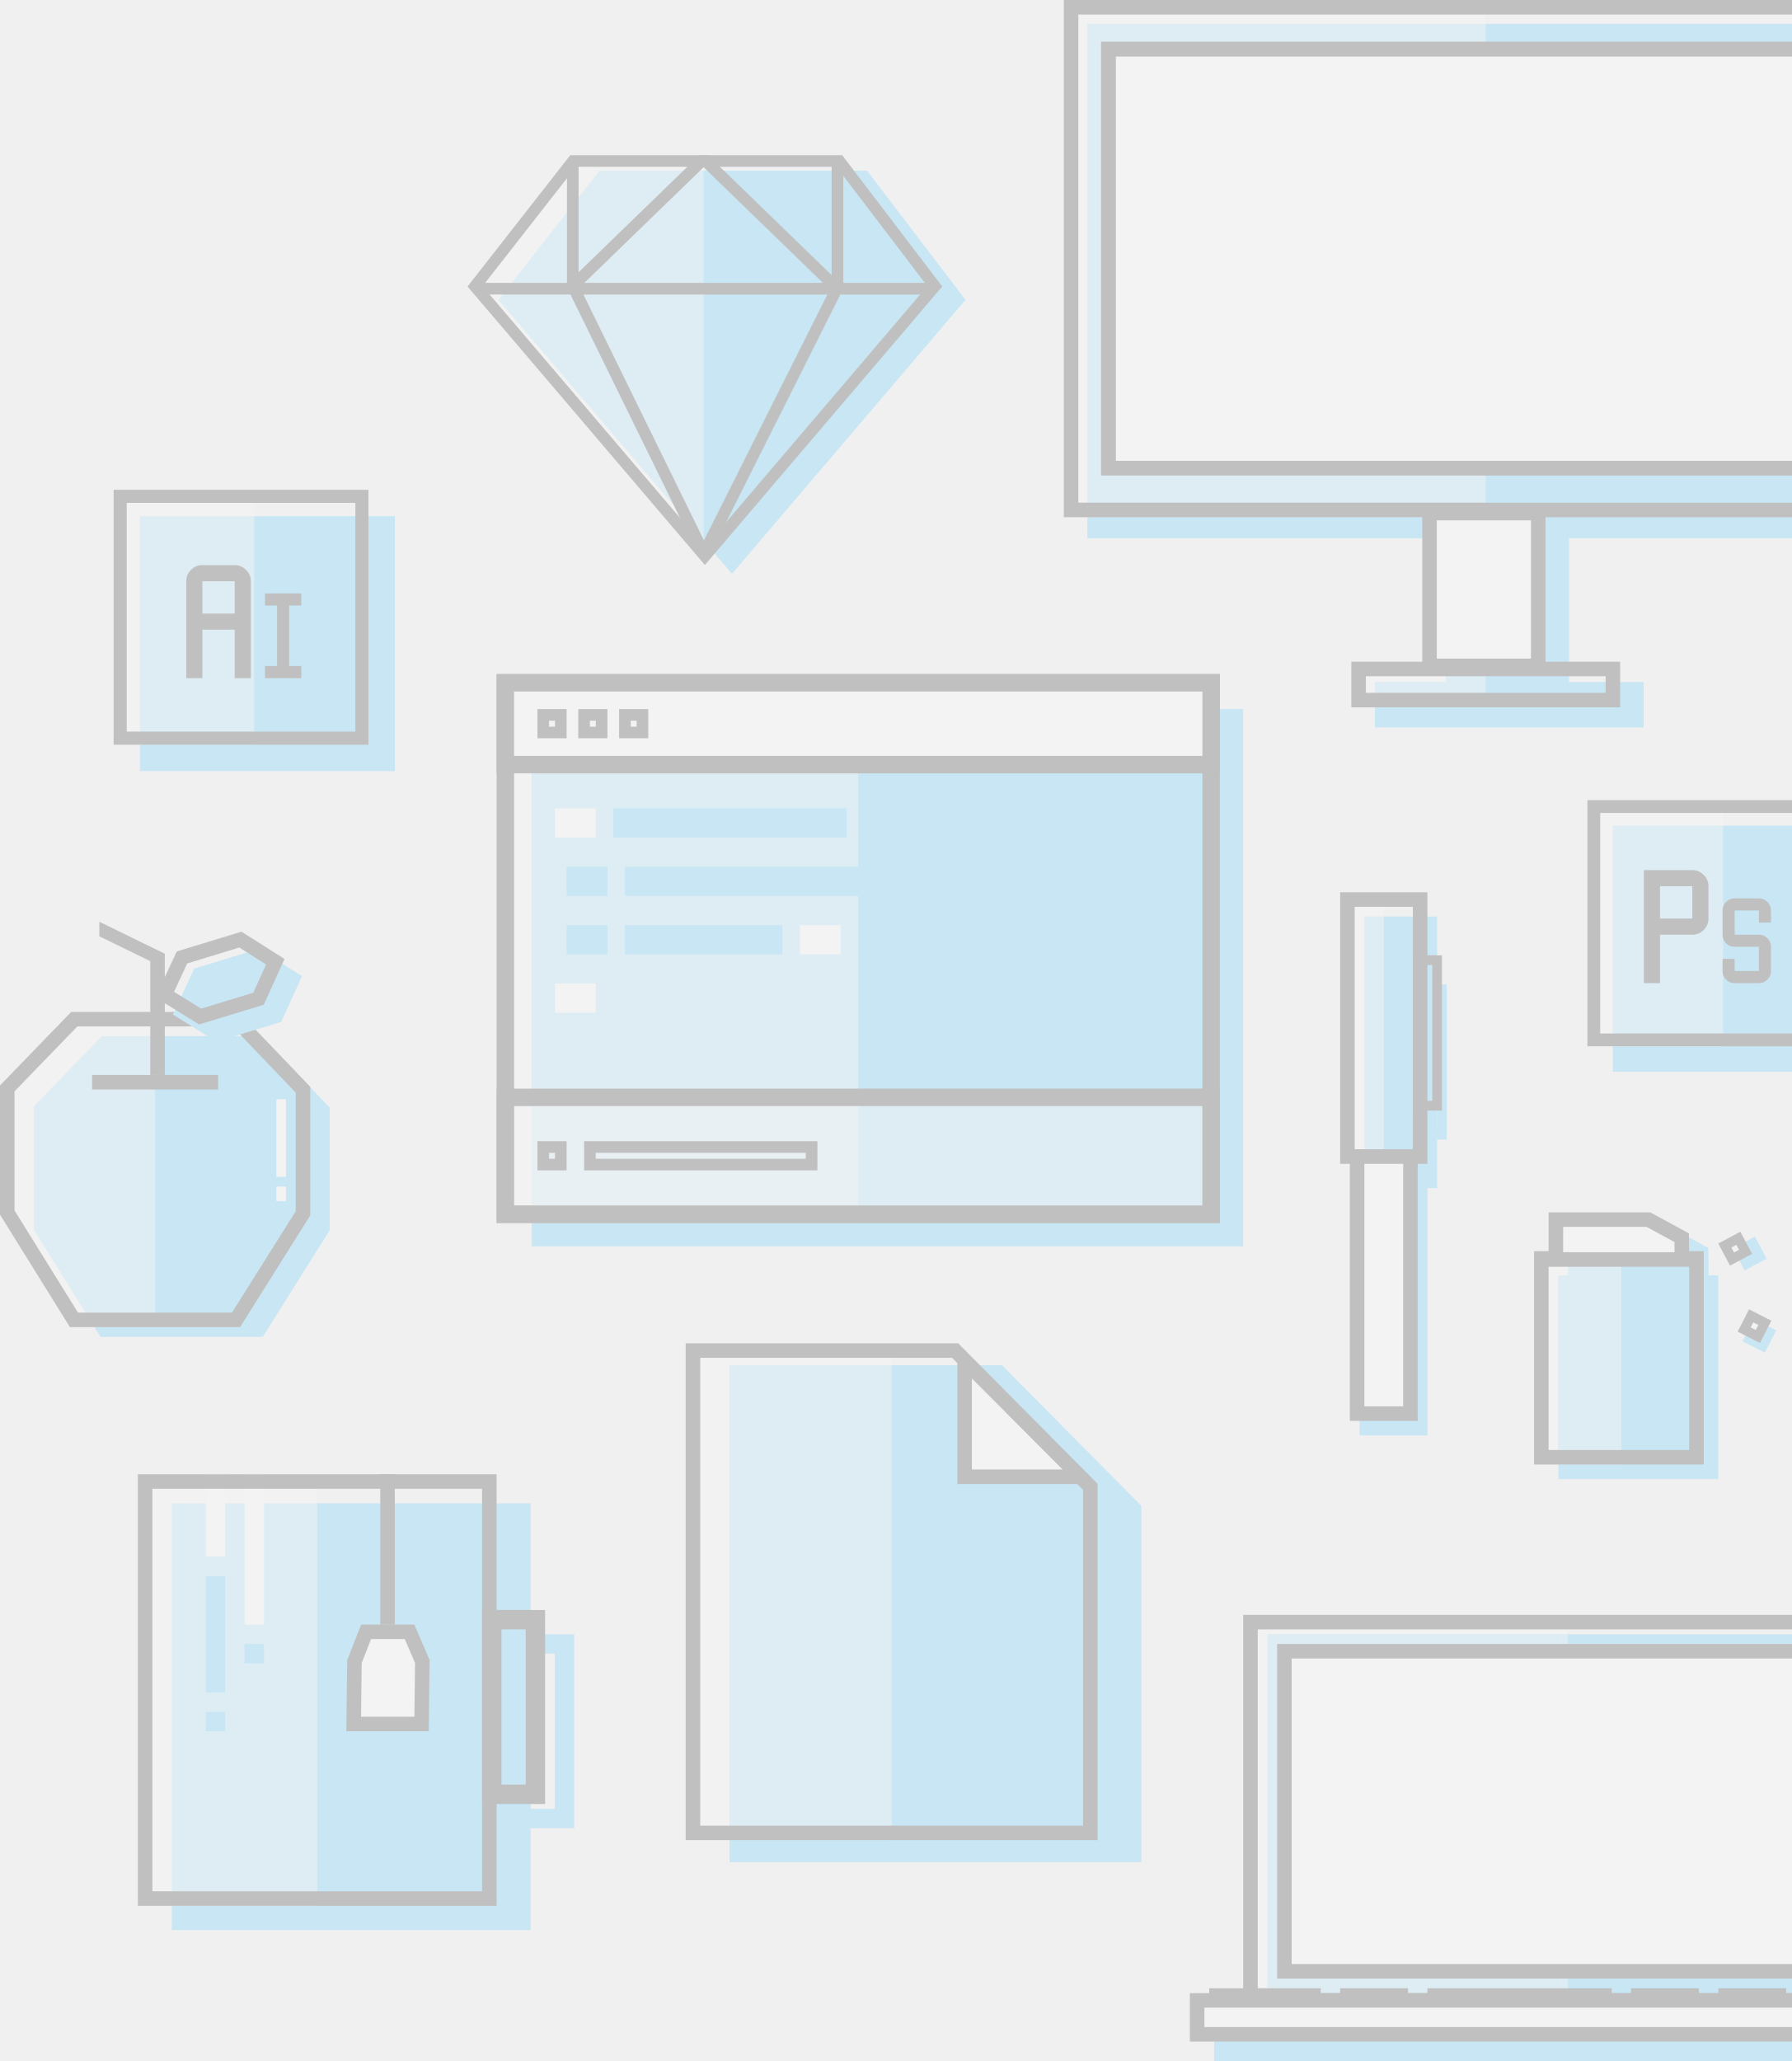
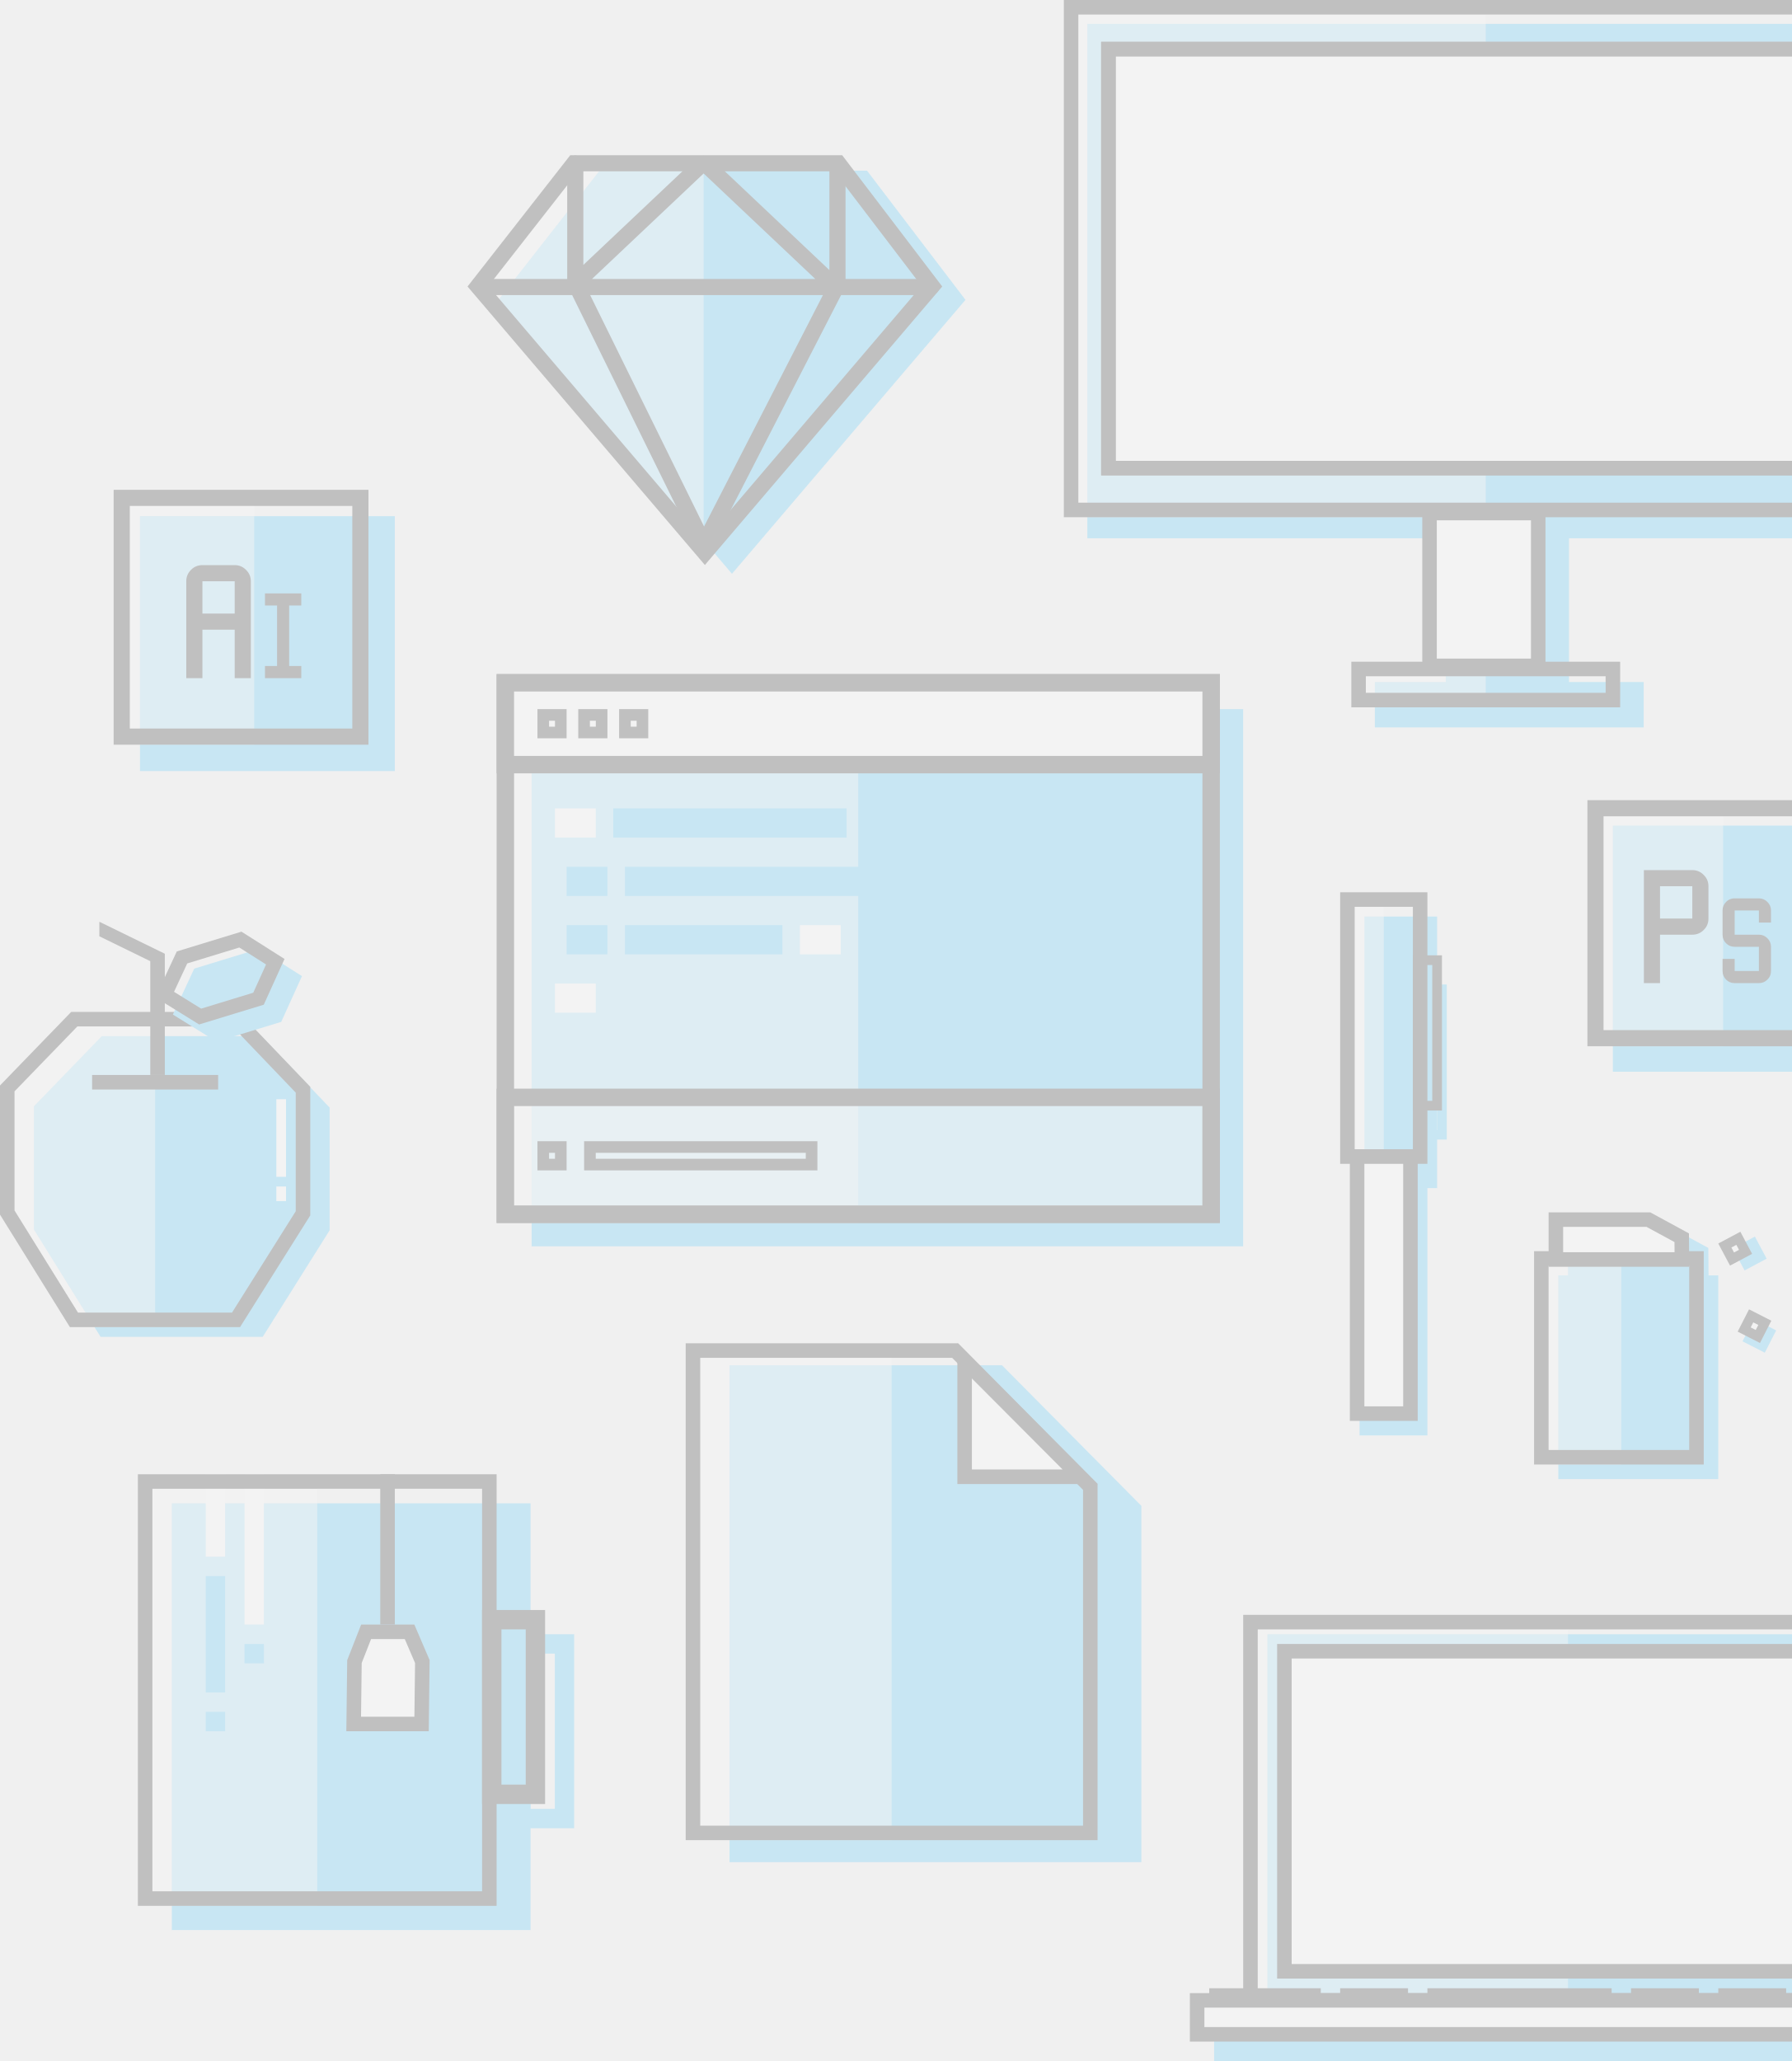
<svg xmlns="http://www.w3.org/2000/svg" xmlns:xlink="http://www.w3.org/1999/xlink" width="333" height="383" viewBox="0 0 333 383">
  <defs>
    <path id="a" d="M0 0h156.145v96.113H0z" />
    <mask id="K" x="0" y="0" width="156.145" height="96.113" fill="#fff">
      <use xlink:href="#a" />
    </mask>
    <path id="b" d="M66.622 93.993h22.901v31.095H66.622z" />
    <mask id="L" x="0" y="0" width="22.901" height="31.095" fill="#fff">
      <use xlink:href="#b" />
    </mask>
    <path id="c" d="M6.94 7.774h142.266v80.565H6.94z" />
    <mask id="M" x="0" y="0" width="142.266" height="80.565" fill="#fff">
      <use xlink:href="#c" />
    </mask>
    <path id="d" d="M6.94 7.774h142.266v80.565H6.94z" />
    <mask id="N" x="0" y="0" width="142.266" height="80.565" fill="#fff">
      <use xlink:href="#d" />
    </mask>
    <path id="e" d="M53.436 122.968h49.966v8.481H53.436z" />
    <mask id="O" x="0" y="0" width="49.966" height="8.481" fill="#fff">
      <use xlink:href="#e" />
    </mask>
    <path id="f" d="M0 0h134.42v101.998H0z" />
    <mask id="P" x="0" y="0" width="134.42" height="101.998" fill="#fff">
      <use xlink:href="#f" />
    </mask>
    <path id="g" d="M0 77.041h134.42v24.957H0z" />
    <mask id="Q" x="0" y="0" width="134.42" height="24.957" fill="#fff">
      <use xlink:href="#g" />
    </mask>
    <path id="h" d="M0 0h134.42v18.447H0z" />
    <mask id="R" x="0" y="0" width="134.42" height="18.447" fill="#fff">
      <use xlink:href="#h" />
    </mask>
    <path id="i" d="M7.588 6.511h5.42v5.425h-5.42z" />
    <mask id="S" x="0" y="0" width="5.42" height="5.425" fill="#fff">
      <use xlink:href="#i" />
    </mask>
    <path id="j" d="M15.176 6.511h5.42v5.425h-5.42z" />
    <mask id="T" x="0" y="0" width="5.42" height="5.425" fill="#fff">
      <use xlink:href="#j" />
    </mask>
    <path id="k" d="M22.765 6.511h5.42v5.425h-5.42z" />
    <mask id="U" x="0" y="0" width="5.42" height="5.425" fill="#fff">
      <use xlink:href="#k" />
    </mask>
    <path id="l" d="M7.588 86.807h5.42v5.425h-5.42z" />
    <mask id="V" x="0" y="0" width="5.42" height="5.425" fill="#fff">
      <use xlink:href="#l" />
    </mask>
    <path id="m" d="M16.261 86.807h43.361v5.425H16.261z" />
    <mask id="W" x="0" y="0" width="43.361" height="5.425" fill="#fff">
      <use xlink:href="#m" />
    </mask>
    <path id="n" d="M19.097 0h50.532L88.23 24.404 44.115 76.157 0 24.407z" />
    <mask id="X" x="0" y="0" width="88.23" height="76.157" fill="#fff">
      <use xlink:href="#n" />
    </mask>
    <path id="o" d="M13.23 17.122h31.114l13.321 13.913v23.903l-13.054 20.76H12.994L0 54.79V30.787z" />
    <mask id="Y" x="0" y="0" width="57.665" height="58.576" fill="#fff">
      <use xlink:href="#o" />
    </mask>
    <path id="p" d="M17.119 28.838h23.426v2.704H17.119z" />
    <mask id="Z" x="0" y="0" width="23.426" height="2.704" fill="#fff">
      <use xlink:href="#p" />
    </mask>
    <path id="q" d="M7.657 4.501l7.19-6.17 7.001 6.17V17.07l-7.188 6.293-7.003-6.293z" />
    <mask id="aa" x="0" y="0" width="14.191" height="25.033" fill="#fff">
      <use xlink:href="#q" />
    </mask>
    <path id="r" d="M69.378 29.739h11.713v36.047H69.378z" />
    <mask id="ab" x="0" y="0" width="11.713" height="36.047" fill="#fff">
      <use xlink:href="#r" />
    </mask>
    <path id="s" d="M0 0h66.675v80.205H0z" />
    <mask id="ac" x="0" y="0" width="66.675" height="80.205" fill="#fff">
      <use xlink:href="#s" />
    </mask>
    <path id="t" d="M63.972 25.233h11.713V61.28H63.972z" />
    <mask id="ad" x="0" y="0" width="11.713" height="36.047" fill="#fff">
      <use xlink:href="#t" />
    </mask>
    <path id="u" d="M41.5 27.936h9.884l2.84 6.607-.163 13.22H38.744l.163-13.208z" />
    <mask id="ae" x="0" y="0" width="15.48" height="19.826" fill="#fff">
      <use xlink:href="#u" />
    </mask>
    <path id="v" d="M0 0h50.647l25.905 26.127V92.34H0z" />
    <mask id="af" x="0" y="0" width="76.552" height="92.34" fill="#fff">
      <use xlink:href="#v" />
    </mask>
    <path id="w" d="M50.492 0l26.06 26.15h-26.06z" />
    <mask id="ag" x="0" y="0" width="26.06" height="26.149" fill="#fff">
      <use xlink:href="#w" />
    </mask>
    <path id="x" d="M0 0h47.36v47.368H0z" />
    <mask id="ah" x="0" y="0" width="47.36" height="47.368" fill="#fff">
      <use xlink:href="#x" />
    </mask>
    <path id="y" d="M9.911 0h112.627v72.995H9.911z" />
    <mask id="ai" x="0" y="0" width="112.627" height="72.995" fill="#fff">
      <use xlink:href="#y" />
    </mask>
    <path id="z" d="M16.218 5.407h100.013v62.181H16.218z" />
    <mask id="aj" x="0" y="0" width="100.013" height="62.181" fill="#fff">
      <use xlink:href="#z" />
    </mask>
    <path id="A" d="M0 70.292h131.548v9.012H0z" />
    <mask id="ak" x="0" y="0" width="131.548" height="9.012" fill="#fff">
      <use xlink:href="#A" />
    </mask>
    <path id="B" d="M14.416 17.122h5.406V45.96h-5.406z" />
    <mask id="al" x="0" y="0" width="5.406" height="28.838" fill="#fff">
      <use xlink:href="#B" />
    </mask>
    <path id="C" d="M0 0h16.218v50.466H0z" />
    <mask id="am" x="0" y="0" width="16.218" height="50.466" fill="#fff">
      <use xlink:href="#C" />
    </mask>
    <path id="D" d="M13.515 11.715h5.406v28.838h-5.406z" />
    <mask id="an" x="0" y="0" width="5.406" height="28.838" fill="#fff">
      <use xlink:href="#D" />
    </mask>
    <path id="E" d="M1.802 47.762h12.614v50.466H1.802z" />
    <mask id="ao" x="0" y="0" width="12.614" height="50.466" fill="#fff">
      <use xlink:href="#E" />
    </mask>
    <path id="F" d="M0 7.209h31.536v39.652H0z" />
    <mask id="ap" x="0" y="0" width="31.536" height="39.652" fill="#fff">
      <use xlink:href="#F" />
    </mask>
    <path id="G" d="M2.703 0h18.892l7.192 3.91.045 6.201H2.703z" />
    <mask id="aq" x="0" y="0" width="26.129" height="10.111" fill="#fff">
      <use xlink:href="#G" />
    </mask>
    <path id="H" d="M35.058 4.424h4.649v4.65h-4.649z" />
    <mask id="ar" x="0" y="0" width="4.649" height="4.65" fill="#fff">
      <use xlink:href="#H" />
    </mask>
    <path id="I" d="M38.645 18.826h4.649v4.65h-4.649z" />
    <mask id="as" x="0" y="0" width="4.649" height="4.65" fill="#fff">
      <use xlink:href="#I" />
    </mask>
    <path id="J" d="M0 0h45.727v45.735H0z" />
    <mask id="at" x="0" y="0" width="45.727" height="45.735" fill="#fff">
      <use xlink:href="#J" />
    </mask>
  </defs>
  <g fill="none" fill-rule="evenodd" opacity=".2">
    <g transform="translate(197.718)">
      <path d="M70.993 126.742V100.03H4.37V4.435h156.145v95.596H93.894v26.71h13.88v8.435H57.807v-8.434h13.186z" fill="#2ABEFE" />
      <path fill="#FFF" opacity=".5" d="M53.436 122.968h24.983v8.481H53.436z" />
      <path fill-opacity=".5" fill="#FFF" d="M0 0h78.42v96.113H0z" />
      <use stroke="#000" mask="url(#K)" stroke-width="5.4" xlink:href="#a" />
      <use stroke="#000" mask="url(#L)" stroke-width="5.4" fill="#FFF" xlink:href="#b" />
      <use stroke="#000" mask="url(#M)" stroke-width="5.4" fill="#FFF" xlink:href="#c" />
      <use stroke="#000" mask="url(#N)" stroke-width="5.4" xlink:href="#d" />
      <use stroke="#000" mask="url(#O)" stroke-width="5.4" xlink:href="#e" />
    </g>
    <g transform="translate(92.3 125.264)">
      <path fill="#2ABEFE" d="M6.504 6.511h132.252v99.828H6.504z" />
      <path fill="#FFF" opacity=".5" d="M0 0h67.21v101.998H0z" />
      <use stroke="#000" mask="url(#P)" stroke-width="6.48" xlink:href="#f" />
      <use stroke="#000" mask="url(#Q)" stroke-width="6.48" fill-opacity=".5" fill="#FFF" xlink:href="#g" />
      <use stroke="#000" mask="url(#R)" stroke-width="6.48" fill="#FFF" xlink:href="#h" />
      <use stroke="#000" mask="url(#S)" stroke-width="4.32" xlink:href="#i" />
      <use stroke="#000" mask="url(#T)" stroke-width="4.32" xlink:href="#j" />
      <use stroke="#000" mask="url(#U)" stroke-width="4.32" xlink:href="#k" />
      <use stroke="#000" mask="url(#V)" stroke-width="4.32" xlink:href="#l" />
      <use stroke="#000" mask="url(#W)" stroke-width="4.32" xlink:href="#m" />
      <path fill="#FFF" d="M10.84 24.957h7.588v5.425H10.84zM10.84 57.51h7.588v5.425H10.84z" />
      <path fill="#2ABEFE" d="M13.008 35.808h7.588v5.425h-7.588zM13.008 46.659h7.588v5.425h-7.588z" />
      <path fill="#FFF" d="M56.37 46.659h7.588v5.425H56.37z" />
      <path fill="#2ABEFE" d="M23.849 35.808h67.21v5.425h-67.21zM23.849 46.659h29.269v5.425H23.849zM21.681 24.957h43.361v5.425H21.681z" />
    </g>
    <g transform="translate(86.893 28.838)">
      <path fill="#2ABEFE" d="M24.54 2.877h49.71l18.297 24.007L49.15 77.792 5.755 26.887z" />
      <path d="M43.884 0H19.097L0 24.408l43.884 51.478V0z" fill="#FFF" opacity=".5" />
-       <use stroke="#000" mask="url(#X)" stroke-width="4.32" stroke-linecap="round" xlink:href="#n" />
-       <path d="M2.158 24.815h84.006M19.56 1.57v22.745l24.208 49.359M68.756 1.848v22.705L43.964 73.958M19.784 24.096L43.524 1.08M67.985 24.096L44.244 1.08" stroke="#000" stroke-width="2.16" stroke-linecap="round" />
+       <use stroke="#000" mask="url(#X)" stroke-width="6" stroke-linecap="round" xlink:href="#n" />
+       <path d="M2.158 24.5h84.006M20.028 1.564v22.22L43.768 72M68.756 1.848v22.178L43.964 72.284M19.784 24.105l23.74-22.43M67.985 24.105L44.244 1.675" stroke="#000" stroke-width="3" stroke-linecap="round" />
    </g>
    <g transform="translate(0 170.927)">
      <path fill="#2ABEFE" d="M18.916 21.628h29.657l12.696 13.27v22.8L48.827 77.502H18.692L6.307 57.558V34.662z" />
      <path d="M28.832 17.122H13.23L0 30.787V54.79L12.994 75.7h15.838V17.122z" fill="#FFF" opacity=".5" />
      <use stroke="#000" mask="url(#Y)" stroke-width="5.4" xlink:href="#o" />
      <use stroke="#000" mask="url(#Z)" stroke-width="5.4" fill="#FFF" xlink:href="#p" />
      <path d="M30.635 9.01v19.828H27.93V7.69l-9.464-4.623V.364l12.169 5.944V9.01z" fill="#000" />
      <g transform="translate(26.13)">
        <path fill="#2ABEFE" d="M21.99 5.397l8.004 5.072-3.855 8.5-12.02 3.674L6 17.609l3.97-8.537z" />
        <use stroke="#000" mask="url(#aa)" stroke-width="5.4" transform="rotate(73 14.753 10.847)" xlink:href="#q" />
      </g>
      <path fill="#FFF" d="M51.358 33.344h1.802v14.419h-1.802zM51.358 49.565h1.802v2.704h-1.802z" />
    </g>
    <g transform="translate(25.624 273.958)">
      <path fill="#2ABEFE" d="M6.307 5.407h66.675v79.304H6.307z" />
      <use stroke="#2ABEFE" mask="url(#ab)" stroke-width="7.2" xlink:href="#r" />
      <path fill-opacity=".5" fill="#FFF" d="M0 0h33.338v80.205H0z" />
      <path fill="#FFF" d="M12.614 0h3.604v15.32h-3.604z" />
      <path fill="#2ABEFE" d="M12.614 44.158h3.604v3.605h-3.604zM19.822 31.541h3.604v3.605h-3.604zM12.614 18.925h3.604v21.628h-3.604z" />
      <path fill="#FFF" d="M19.822 0h3.604v27.936h-3.604z" />
      <use stroke="#000" mask="url(#ac)" stroke-width="5.4" xlink:href="#s" />
      <use stroke="#000" mask="url(#ad)" stroke-width="7.2" xlink:href="#t" />
      <use stroke="#000" mask="url(#ae)" stroke-width="5.4" fill="#FFF" xlink:href="#u" />
      <path fill="#000" d="M45.051 0h2.703v27.936h-2.703z" />
    </g>
    <g transform="translate(127.44 249.626)">
      <path fill="#2ABEFE" d="M8.144 4.086H58.79l25.905 26.127v66.213H8.144z" />
      <path d="M38.276 0H0v92.34h38.276V0z" fill="#FFF" opacity=".5" />
      <use stroke="#000" mask="url(#af)" stroke-width="5.4" xlink:href="#v" />
      <use stroke="#000" mask="url(#ag)" stroke-width="5.4" fill="#FFF" xlink:href="#w" />
    </g>
    <g transform="translate(21.12 91.019)">
      <path fill="#2ABEFE" d="M4.899 4.9h47.36v47.368H4.899z" />
      <path fill="#FFF" opacity=".5" d="M0 0h26.129v47.368H0z" />
-       <use stroke="#000" mask="url(#ah)" stroke-width="4.86" xlink:href="#x" />
+       <use stroke="#000" mask="url(#ah)" stroke-width="6" xlink:href="#x" />
      <path d="M22.5 23v-6h-6v6h6zm-9 12V17c0-.828.29-1.531.867-2.11.578-.593 1.29-.89 2.133-.89h6c.828 0 1.531.297 2.11.89.593.579.89 1.282.89 2.11v18h-3v-9h-6v9h-3zm14.625 0v-2.25h2.25V21.5h-2.25v-2.25h6.75v2.25h-2.25v11.25h2.25V35h-6.75z" fill="#000" />
    </g>
    <g transform="translate(221.145 300.092)">
      <path d="M127.043 73.896V3.605H14.416v70.291h-9.91v9.012h131.547v-9.012h-9.01z" fill="#2ABEFE" />
      <path fill="#FFF" opacity=".5" d="M9.911 0h60.368v72.995H9.911z" />
      <use stroke="#000" mask="url(#ai)" stroke-width="5.4" xlink:href="#y" />
      <use stroke="#000" mask="url(#aj)" stroke-width="5.4" fill="#FFF" xlink:href="#z" />
      <g fill="#000">
        <path d="M3.604 69.39h20.723v3.606H3.604zM27.931 69.39h12.614v3.606H27.931zM44.15 69.39h34.24v3.606H44.15zM81.992 69.39h12.614v3.606H81.992zM98.211 69.39h12.614v3.606H98.211z" />
      </g>
      <use stroke="#000" mask="url(#ak)" stroke-width="5.4" fill="#FFF" xlink:href="#A" />
    </g>
    <g transform="translate(249.076 165.816)">
      <path fill="#2ABEFE" d="M3.604 50.466h12.614v50.466H3.604z" />
      <path fill="#2ABEFE" d="M4.505 4.506H18.02v50.466H4.505z" />
      <use stroke="#2ABEFE" mask="url(#al)" stroke-width="3.6" xlink:href="#B" />
      <path d="M8.11 0H0v50.466h8.11V0z" fill="#FFF" opacity=".5" />
      <use stroke="#000" mask="url(#am)" stroke-width="5.4" xlink:href="#C" />
      <use stroke="#000" mask="url(#an)" stroke-width="3.6" xlink:href="#D" />
      <use stroke="#000" mask="url(#ao)" stroke-width="5.4" fill="#FFF" xlink:href="#E" />
    </g>
    <g transform="translate(285.117 225.294)">
      <path fill="#2ABEFE" d="M4.505 11.715h29.734v37.849H4.505z" />
      <path fill="#2ABEFE" d="M6.307 2.704H25.2l7.192 3.91.046 6.2H6.307z" />
      <path fill="#FFF" opacity=".5" d="M0 7.209h16.218v39.652H0z" />
      <use stroke="#000" mask="url(#ap)" stroke-width="5.4" xlink:href="#F" />
      <use stroke="#000" mask="url(#aq)" stroke-width="5.4" fill="#FFF" xlink:href="#G" />
      <path fill="#2ABEFE" d="M36.941 6.688l4.105-2.182 2.183 4.106-4.105 2.182zM38.743 23.968l2.111-4.142 4.143 2.111-2.11 4.143z" />
      <use stroke="#000" mask="url(#ar)" stroke-width="3.6" fill="#FFF" transform="rotate(-28 37.382 6.75)" xlink:href="#H" />
      <use stroke="#000" mask="url(#as)" stroke-width="3.6" fill="#FFF" transform="rotate(-63 40.97 21.15)" xlink:href="#I" />
    </g>
    <g transform="translate(295.028 148.694)">
      <path fill="#2ABEFE" d="M4.73 4.731h45.727v45.735H4.73z" />
      <path fill="#FFF" opacity=".5" d="M0 0h25.228v45.735H0z" />
-       <use stroke="#000" mask="url(#at)" stroke-width="4.752" xlink:href="#J" />
+       <use stroke="#000" mask="url(#at)" stroke-width="6" xlink:href="#J" />
      <path d="M19.5 22v-6h-6v6h6zm-9 12V13h9c.828 0 1.531.297 2.11.89.593.579.89 1.282.89 2.11v6c0 .844-.297 1.555-.89 2.133A2.871 2.871 0 0 1 19.5 25h-6v9h-3zm16.875 0c-.633 0-1.166-.217-1.6-.65-.433-.434-.65-.967-.65-1.6V29.5h2.25v2.25h4.5v-4.5h-4.5c-.633 0-1.166-.217-1.6-.65-.433-.434-.65-.967-.65-1.6v-4.5c0-.621.217-1.148.65-1.582a2.145 2.145 0 0 1 1.6-.668h4.5c.621 0 1.148.223 1.582.668.445.434.668.96.668 1.582v2.25h-2.25V20.5h-4.5V25h4.5c.621 0 1.148.223 1.582.668.445.434.668.96.668 1.582v4.5c0 .633-.223 1.166-.668 1.6-.434.433-.96.65-1.582.65h-4.5z" fill="#000" />
    </g>
  </g>
</svg>
